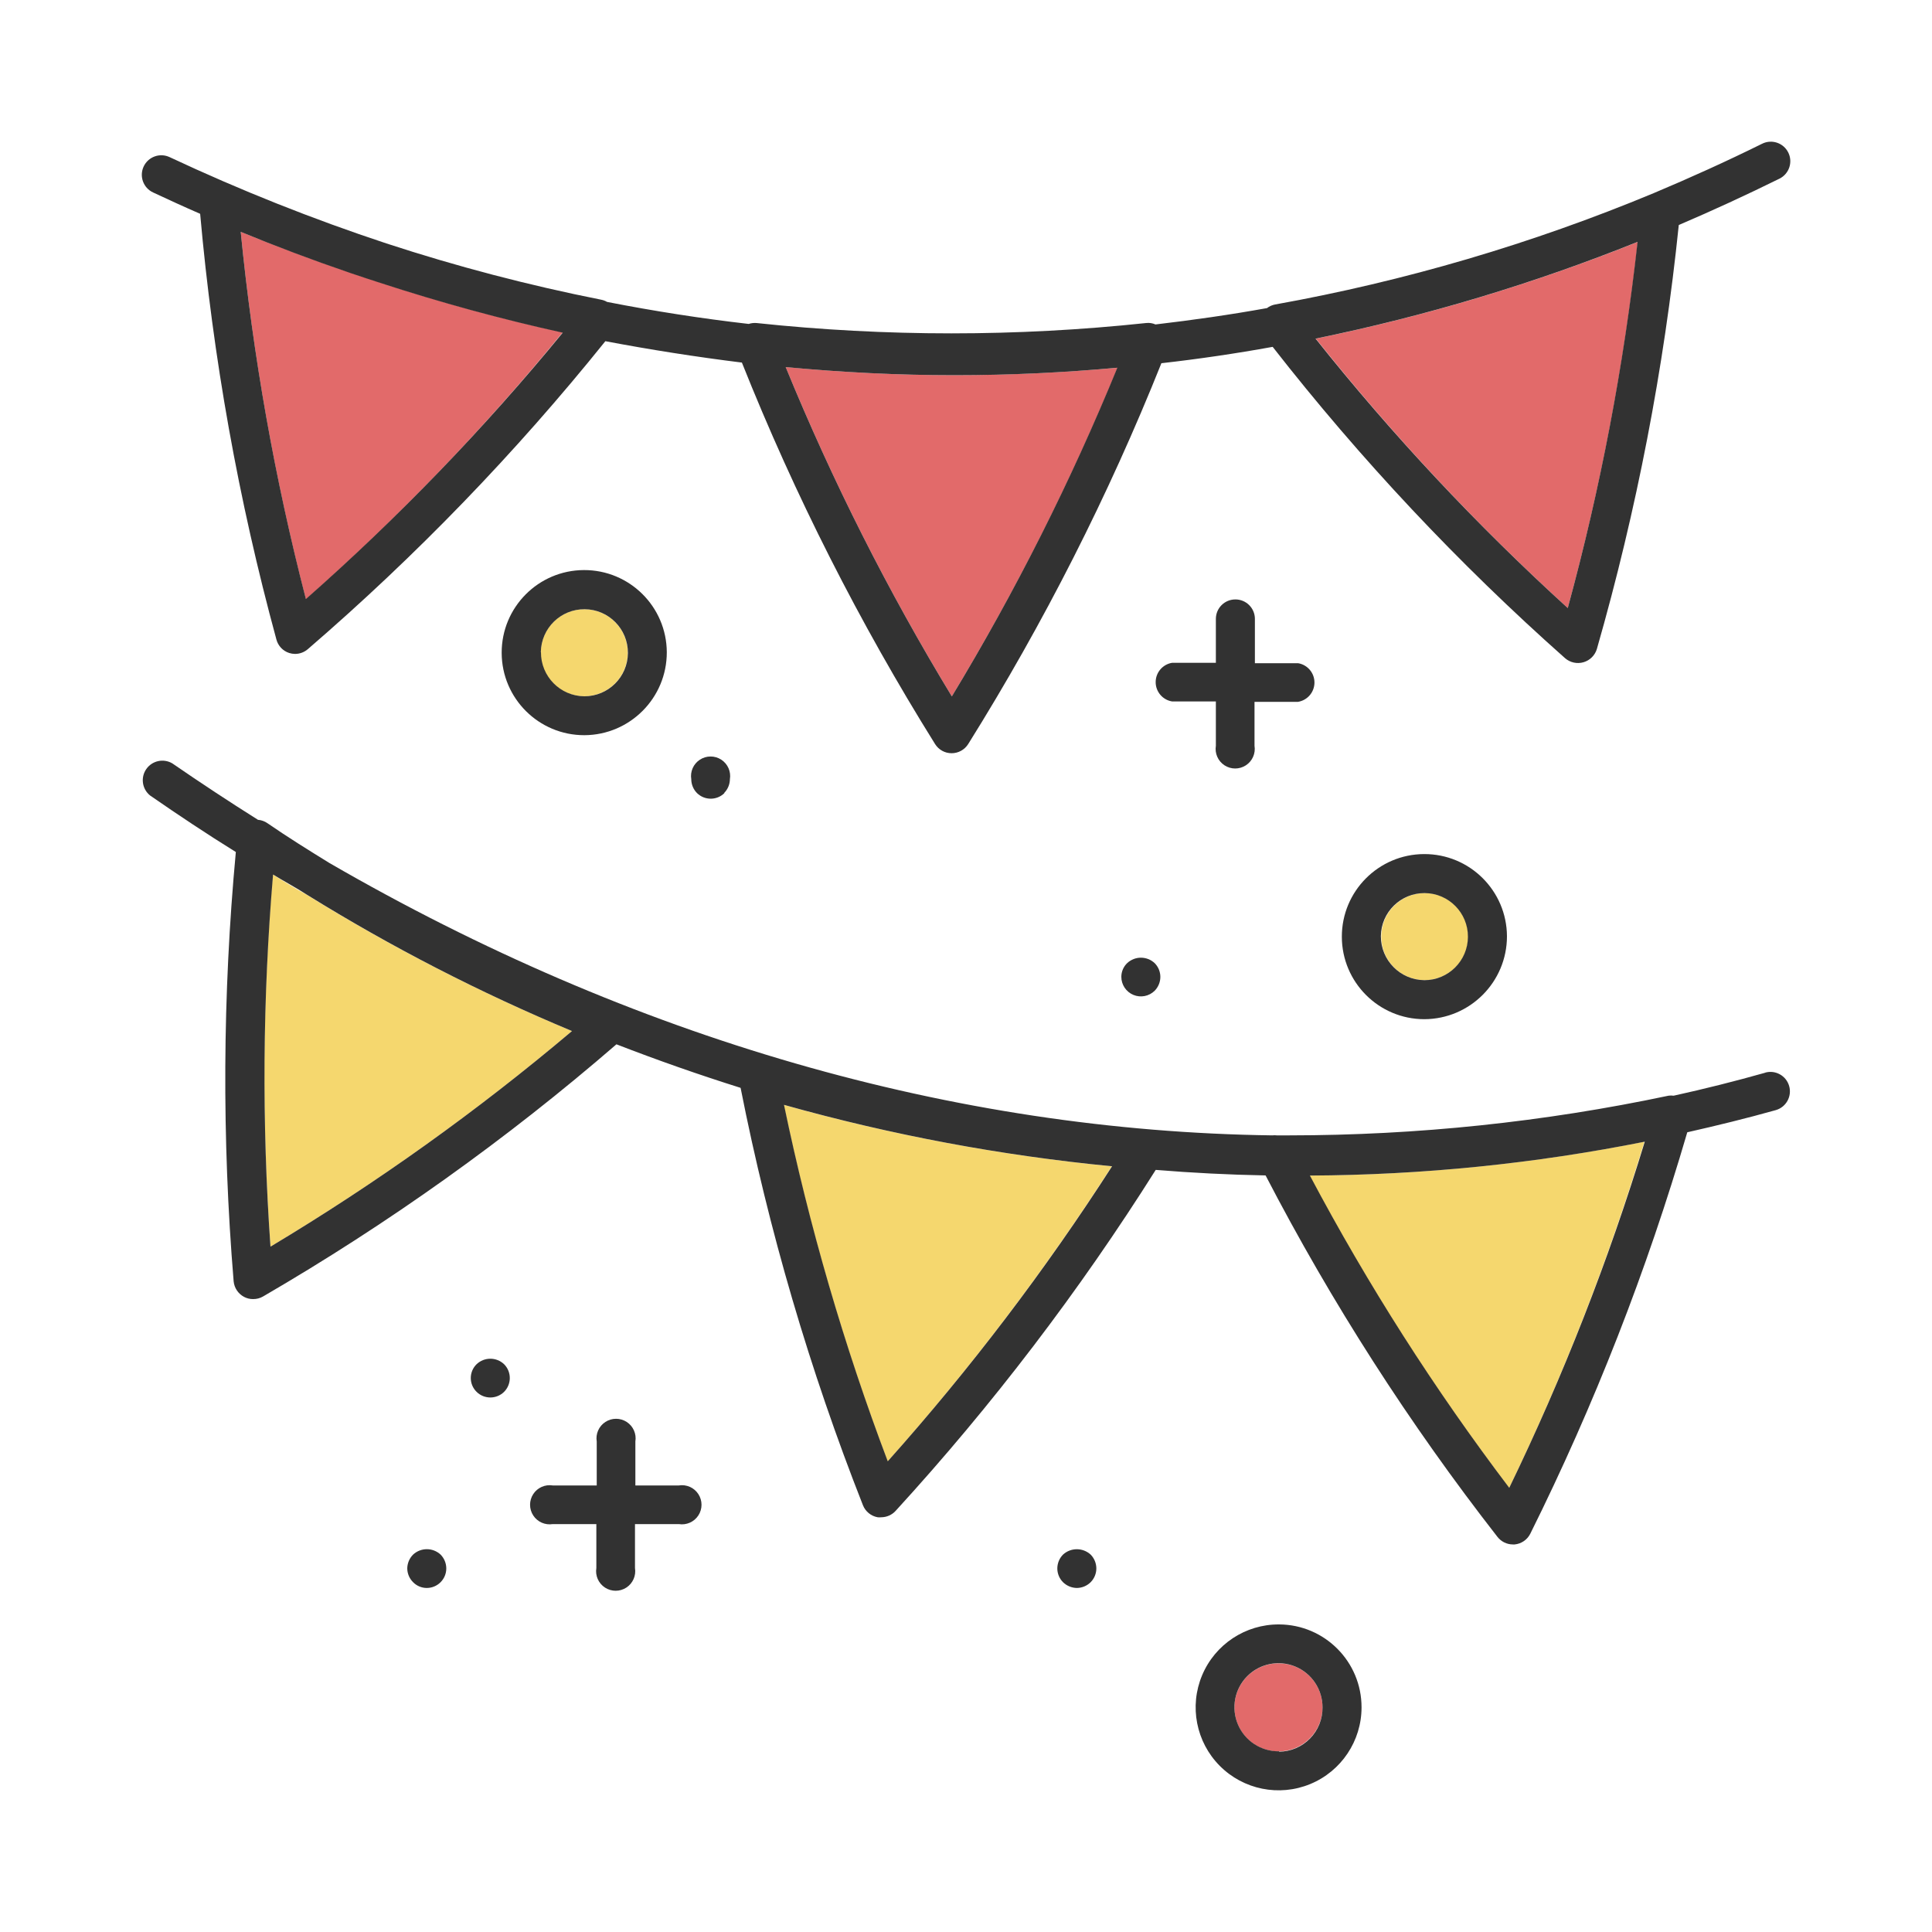
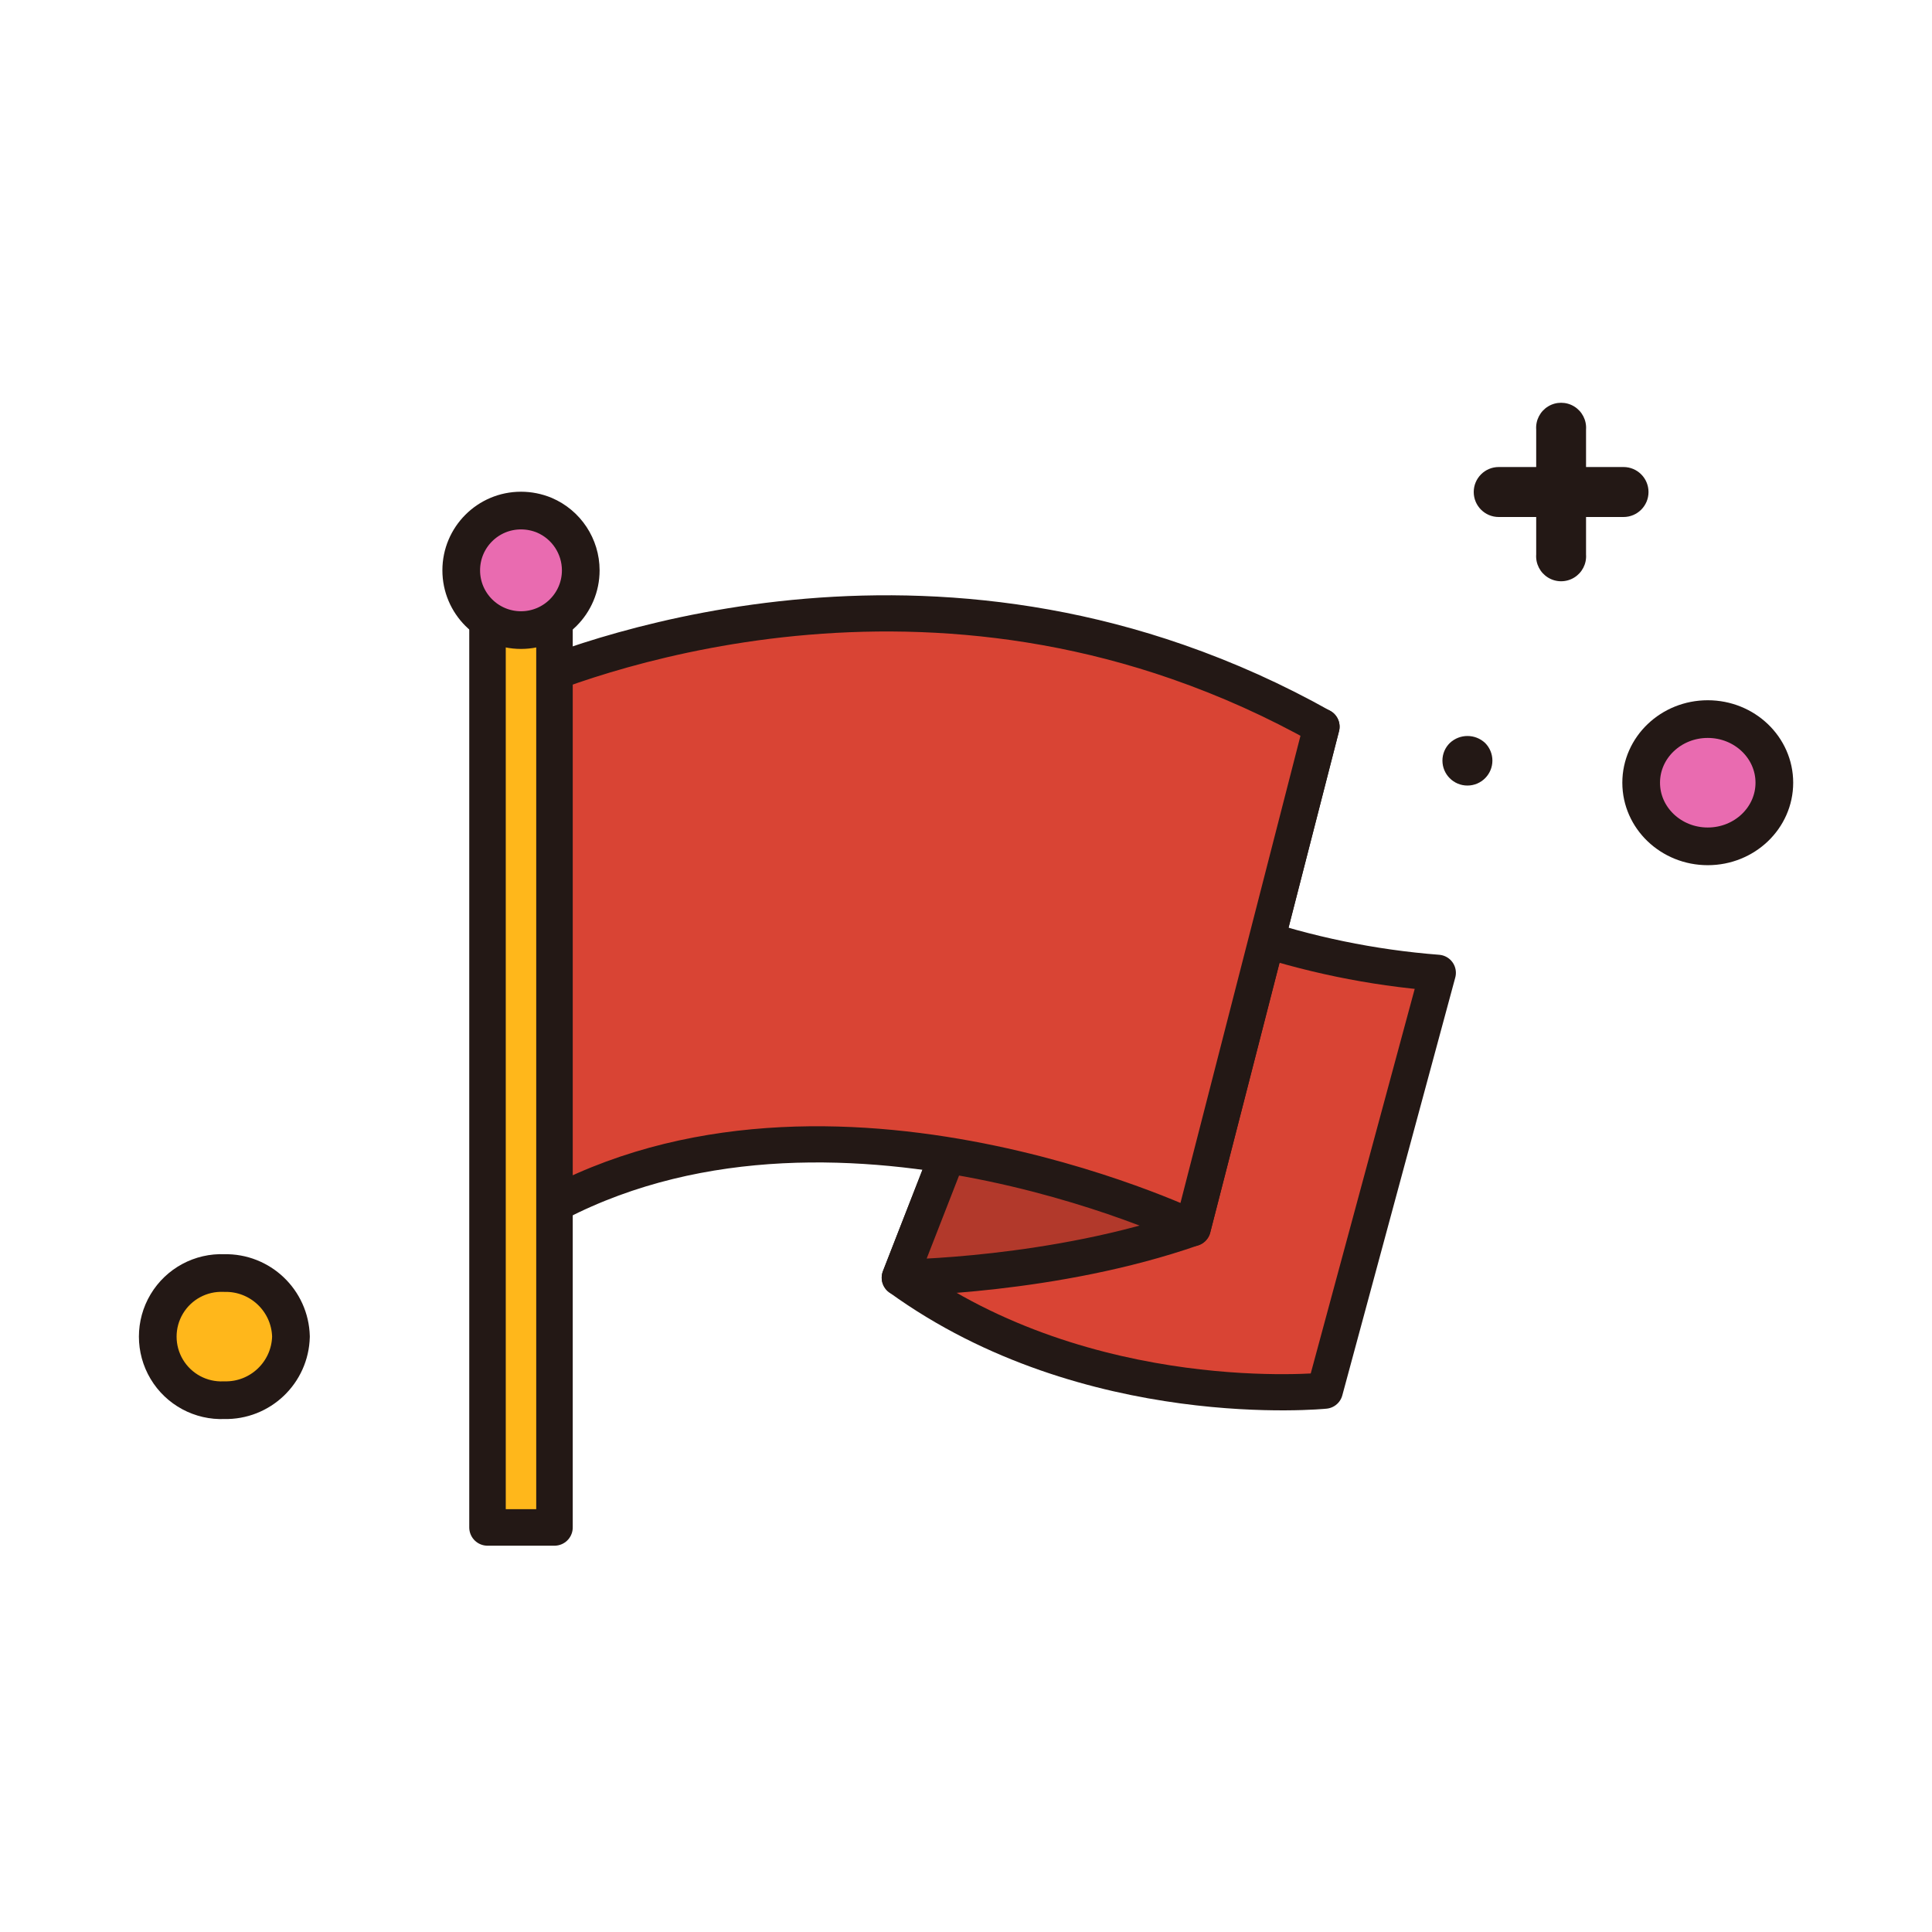
<svg xmlns="http://www.w3.org/2000/svg" id="圖層_1" data-name="圖層 1" viewBox="0 0 150 150">
-   <path d="M117.17,115.53a186.78,186.78,0,0,0,10.5-26.89,136.15,136.15,0,0,1-26,2.63A178,178,0,0,0,117.17,115.53Z" style="fill:#f5d76e" />
-   <path d="M61,28.5A182.72,182.72,0,0,0,73.9,54.07,183.76,183.76,0,0,0,86.77,28.55q-6.31.57-12.66.58C69.75,29.13,65.38,28.91,61,28.5Z" style="fill:#e26a6a" />
-   <path d="M27.24,21.18l-.2-.07Q22.81,19.67,18.69,18a187,187,0,0,0,5.06,28.54A178.58,178.58,0,0,0,43.69,25.8q-7.12-1.56-14.18-3.87C28.75,21.68,28,21.44,27.24,21.18Z" style="fill:#e26a6a" />
-   <path d="M121.72,47.21a186.18,186.18,0,0,0,5.44-28.43,144.92,144.92,0,0,1-25,7.51A179.43,179.43,0,0,0,121.72,47.21Z" style="fill:#e26a6a" />
-   <path d="M114,72.69a3.38,3.38,0,1,0-3.38,3.41A3.41,3.41,0,0,0,114,72.69Z" style="fill:#f5d76e" />
-   <path d="M48.74,50.64a3.38,3.38,0,1,0-3.37,3.42A3.39,3.39,0,0,0,48.74,50.64Z" style="fill:#f5d76e" />
-   <path d="M68.91,113.47A182.82,182.82,0,0,0,86.32,90.55a146.21,146.21,0,0,1-25.47-4.77A184.4,184.4,0,0,0,68.91,113.47Z" style="fill:#f5d76e" />
-   <path d="M21.18,67.9A186.79,186.79,0,0,0,21,96.79,178.39,178.39,0,0,0,44.41,80.05,144.72,144.72,0,0,1,23.8,69.46C22.93,69,22.05,68.43,21.18,67.9Z" style="fill:#f5d76e" />
-   <path d="M99.31,129.14a3.42,3.42,0,1,0,3.37,3.42A3.41,3.41,0,0,0,99.31,129.14Z" style="fill:#e26a6a" />
-   <path d="M87.51,74.78a1.48,1.48,0,0,0-.45,1.06,1.52,1.52,0,0,0,2.59,1.08,1.55,1.55,0,0,0,.44-1.08,1.52,1.52,0,0,0-.44-1.06A1.56,1.56,0,0,0,87.51,74.78Z" style="fill:#323232" />
-   <path d="M82.53,120.7a1.54,1.54,0,0,0-.44,1.07,1.52,1.52,0,0,0,.44,1.07,1.57,1.57,0,0,0,1.08.45,1.55,1.55,0,0,0,1.07-.45,1.52,1.52,0,0,0,.44-1.07,1.54,1.54,0,0,0-.44-1.07A1.59,1.59,0,0,0,82.53,120.7Z" style="fill:#323232" />
-   <path d="M52.7,115.33H49.33v-3.41a1.52,1.52,0,1,0-3,0v3.41H42.92a1.52,1.52,0,1,0,0,3H46.3v3.41a1.52,1.52,0,1,0,3,0v-3.41H52.7a1.52,1.52,0,1,0,0-3Z" style="fill:#323232" />
-   <path d="M32.07,120.7a1.55,1.55,0,0,0-.45,1.07,1.53,1.53,0,0,0,.45,1.07,1.49,1.49,0,0,0,1.07.45,1.52,1.52,0,0,0,1.51-1.52,1.54,1.54,0,0,0-.44-1.07A1.57,1.57,0,0,0,32.07,120.7Z" style="fill:#323232" />
-   <path d="M37,105.92a1.5,1.5,0,0,0,0,2.14,1.52,1.52,0,0,0,2.14,0,1.52,1.52,0,0,0,0-2.14A1.55,1.55,0,0,0,37,105.92Z" style="fill:#323232" />
-   <path d="M95.91,46.54a1.51,1.51,0,0,0-1.51,1.51v3.41H91a1.52,1.52,0,0,0,0,3H94.4V57.9a1.52,1.52,0,1,0,3,0V54.49h3.38a1.52,1.52,0,0,0,0-3H97.43V48.05A1.51,1.51,0,0,0,95.91,46.54Z" style="fill:#323232" />
-   <path d="M117,72.69a6.41,6.41,0,1,0-6.41,6.44A6.44,6.44,0,0,0,117,72.69Zm-9.79,0a3.38,3.38,0,1,1,3.38,3.41A3.41,3.41,0,0,1,107.21,72.69Z" style="fill:#323232" />
-   <path d="M56.22,61.57a1.55,1.55,0,0,0,.45-1.07,1.52,1.52,0,1,0-3,0,1.54,1.54,0,0,0,.44,1.07,1.52,1.52,0,0,0,2.14,0Z" style="fill:#323232" />
-   <path d="M51.77,50.64a6.41,6.41,0,1,0-6.4,6.44A6.43,6.43,0,0,0,51.77,50.64Zm-9.78,0a3.38,3.38,0,1,1,3.38,3.42A3.4,3.4,0,0,1,42,50.64Z" style="fill:#323232" />
-   <path d="M99.31,126.12a6.44,6.44,0,1,0,6.4,6.44A6.43,6.43,0,0,0,99.31,126.12Zm0,9.85a3.42,3.42,0,1,1,3.37-3.41A3.4,3.4,0,0,1,99.31,136Z" style="fill:#323232" />
-   <path d="M136.81,11.16c-2.79,1.38-5.6,2.65-8.43,3.84h0A141.73,141.73,0,0,1,99,23.64a1.49,1.49,0,0,0-.63.28c-2.88.52-5.76.93-8.66,1.27a1.38,1.38,0,0,0-.73-.11,142.84,142.84,0,0,1-30.24,0,1.55,1.55,0,0,0-.61.07q-5.49-.63-11-1.71a1.44,1.44,0,0,0-.45-.17A143.12,143.12,0,0,1,30,18.9a152.27,152.27,0,0,1-16.83-6.7,1.51,1.51,0,1,0-1.29,2.74c1.22.57,2.44,1.13,3.66,1.66a189.62,189.62,0,0,0,5.92,33.05,1.5,1.5,0,0,0,1,1.05,1.62,1.62,0,0,0,.44.07,1.52,1.52,0,0,0,1-.37A182.35,182.35,0,0,0,47,26.49q5.28,1,10.6,1.66a186.38,186.38,0,0,0,15,29.62,1.51,1.51,0,0,0,1.28.71,1.52,1.52,0,0,0,1.29-.71,186.57,186.57,0,0,0,15-29.57q4.34-.49,8.64-1.27A182.16,182.16,0,0,0,121.51,51.1a1.53,1.53,0,0,0,2.47-.71,189.91,189.91,0,0,0,6.36-32.92q3.93-1.68,7.82-3.6a1.51,1.51,0,0,0-1.35-2.71ZM23.75,46.51A187,187,0,0,1,18.69,18q4.13,1.7,8.35,3.14l.2.07c.75.26,1.51.5,2.27.75q7.05,2.3,14.18,3.87A178.58,178.58,0,0,1,23.75,46.51ZM73.9,54.07A182.72,182.72,0,0,1,61,28.5c4.36.41,8.73.63,13.09.63s8.45-.2,12.66-.58A183.76,183.76,0,0,1,73.9,54.07Zm47.82-6.86a179.43,179.43,0,0,1-19.58-20.92,144.92,144.92,0,0,0,25-7.51A186.18,186.18,0,0,1,121.72,47.21Z" style="fill:#323232" />
-   <path d="M137.07,83.28q-3.54,1-7.13,1.79a1.35,1.35,0,0,0-.4,0,142.52,142.52,0,0,1-29.41,3.08h-1a1.48,1.48,0,0,0-.35,0C74.09,87.82,49.12,80.63,25.57,67c-1.62-1-3.23-2-4.81-3.09a1.5,1.5,0,0,0-.73-.26q-3.34-2.1-6.65-4.38a1.52,1.52,0,0,0-1.73,2.49c2.21,1.53,4.42,3,6.66,4.39a190.1,190.1,0,0,0-.17,33.33,1.53,1.53,0,0,0,.81,1.21,1.45,1.45,0,0,0,.7.17,1.5,1.5,0,0,0,.77-.2A180.6,180.6,0,0,0,47.86,81.08q4.8,1.86,9.64,3.38A187.59,187.59,0,0,0,67,116.87a1.52,1.52,0,0,0,1.14.93,1.27,1.27,0,0,0,.28,0,1.52,1.52,0,0,0,1.11-.49A186.47,186.47,0,0,0,89.73,90.83q4.26.35,8.53.43a181.7,181.7,0,0,0,18,28.06,1.52,1.52,0,0,0,1.19.59h.15a1.52,1.52,0,0,0,1.21-.83A189,189,0,0,0,131,87.91c2.3-.52,4.59-1.08,6.87-1.72a1.51,1.51,0,0,0-.83-2.91ZM21,96.79a186.79,186.79,0,0,1,.2-28.89c.87.53,1.75,1,2.62,1.56A144.72,144.72,0,0,0,44.41,80.05,178.39,178.39,0,0,1,21,96.79Zm47.93,16.68a184.4,184.4,0,0,1-8.06-27.69,146.21,146.21,0,0,0,25.47,4.77A182.82,182.82,0,0,1,68.91,113.47Zm48.26,2.06a178,178,0,0,1-15.49-24.26,136.15,136.15,0,0,0,26-2.63A186.78,186.78,0,0,1,117.17,115.53Z" style="fill:#323232" />
+   <path d="M112.56,57.69a1.91,1.91,0,0,0-.57,1.36,1.94,1.94,0,1,0,3.88,0,1.94,1.94,0,0,0-.56-1.36A2,2,0,0,0,112.56,57.69Z" style="fill:#231815" />
+   <path d="M126.05,36.26h-2.91V33.35a1.94,1.94,0,1,0-3.87,0v2.91h-2.91a1.94,1.94,0,1,0,0,3.88h2.91v2.91a1.94,1.94,0,1,0,3.87,0V40.14h2.91a1.94,1.94,0,0,0,0-3.88Z" style="fill:#231815" />
+   <ellipse cx="132.59" cy="60.77" rx="5.17" ry="4.94" style="fill:#e96bb0;stroke:#231815;stroke-linecap:round;stroke-linejoin:round;stroke-width:2.926px" />
+   <path d="M22.59,103.77a5.06,5.06,0,0,1-5.18,4.94,4.94,4.94,0,1,1,0-9.87A5.06,5.06,0,0,1,22.59,103.77Z" style="fill:#ffb71b;stroke:#231815;stroke-linecap:round;stroke-linejoin:round;stroke-width:2.926px" />
+   <path d="M82.92,65.71,69.86,99.2c14.68,10.63,33,8.77,33,8.77l8.77-32.44A60.84,60.84,0,0,1,82.92,65.71Z" style="fill:#d94434;stroke:#231815;stroke-linecap:round;stroke-linejoin:round;stroke-width:2.81px" />
+   <path d="M82.92,65.71,69.86,99.2s12-.1,22.74-3.85l10-38.93S93.28,63.15,82.92,65.71Z" style="fill:#b2392b;stroke:#231815;stroke-linecap:round;stroke-linejoin:round;stroke-width:2.81px" />
+   <path d="M91.44,51.39c-27.81-9.69-52.27,2.37-52.27,2.37l1.52,31.18.48,9.62c22.06-13.3,51.43.79,51.43.79l10-38.93A69.13,69.13,0,0,0,91.44,51.39Z" style="fill:#d94434;stroke:#231815;stroke-linecap:round;stroke-linejoin:round;stroke-width:2.81px" />
+   <rect x="37.85" y="46.88" width="5.2" height="71.71" style="fill:#ffb71b;stroke:#231815;stroke-linecap:round;stroke-linejoin:round;stroke-width:2.835px" />
+   <path d="M42.26,40a4.75,4.75,0,0,0-1.81-.36,4.64,4.64,0,0,0-4.64,4.64,4.64,4.64,0,0,0,9.28,0A4.66,4.66,0,0,0,42.26,40Z" style="fill:#e96bb0;stroke:#231815;stroke-linecap:round;stroke-linejoin:round;stroke-width:2.926px" />
</svg>
